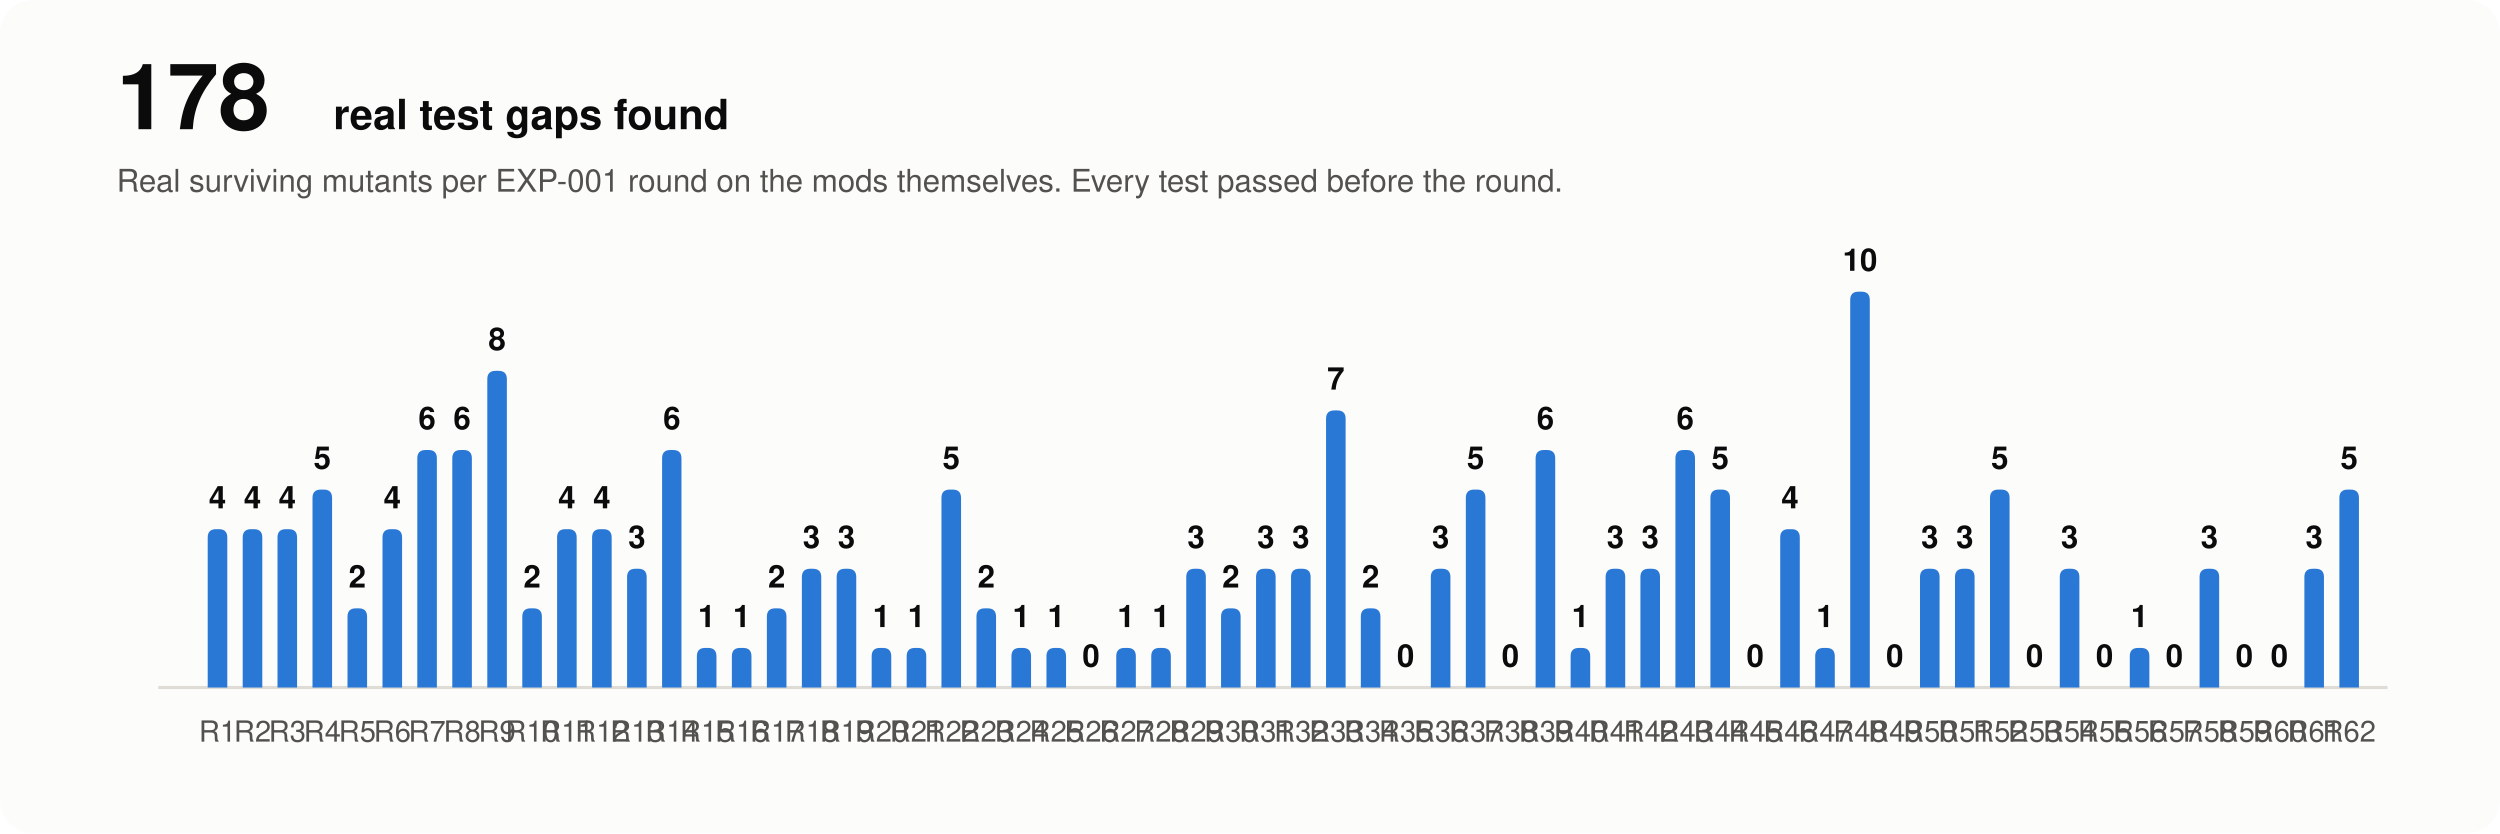
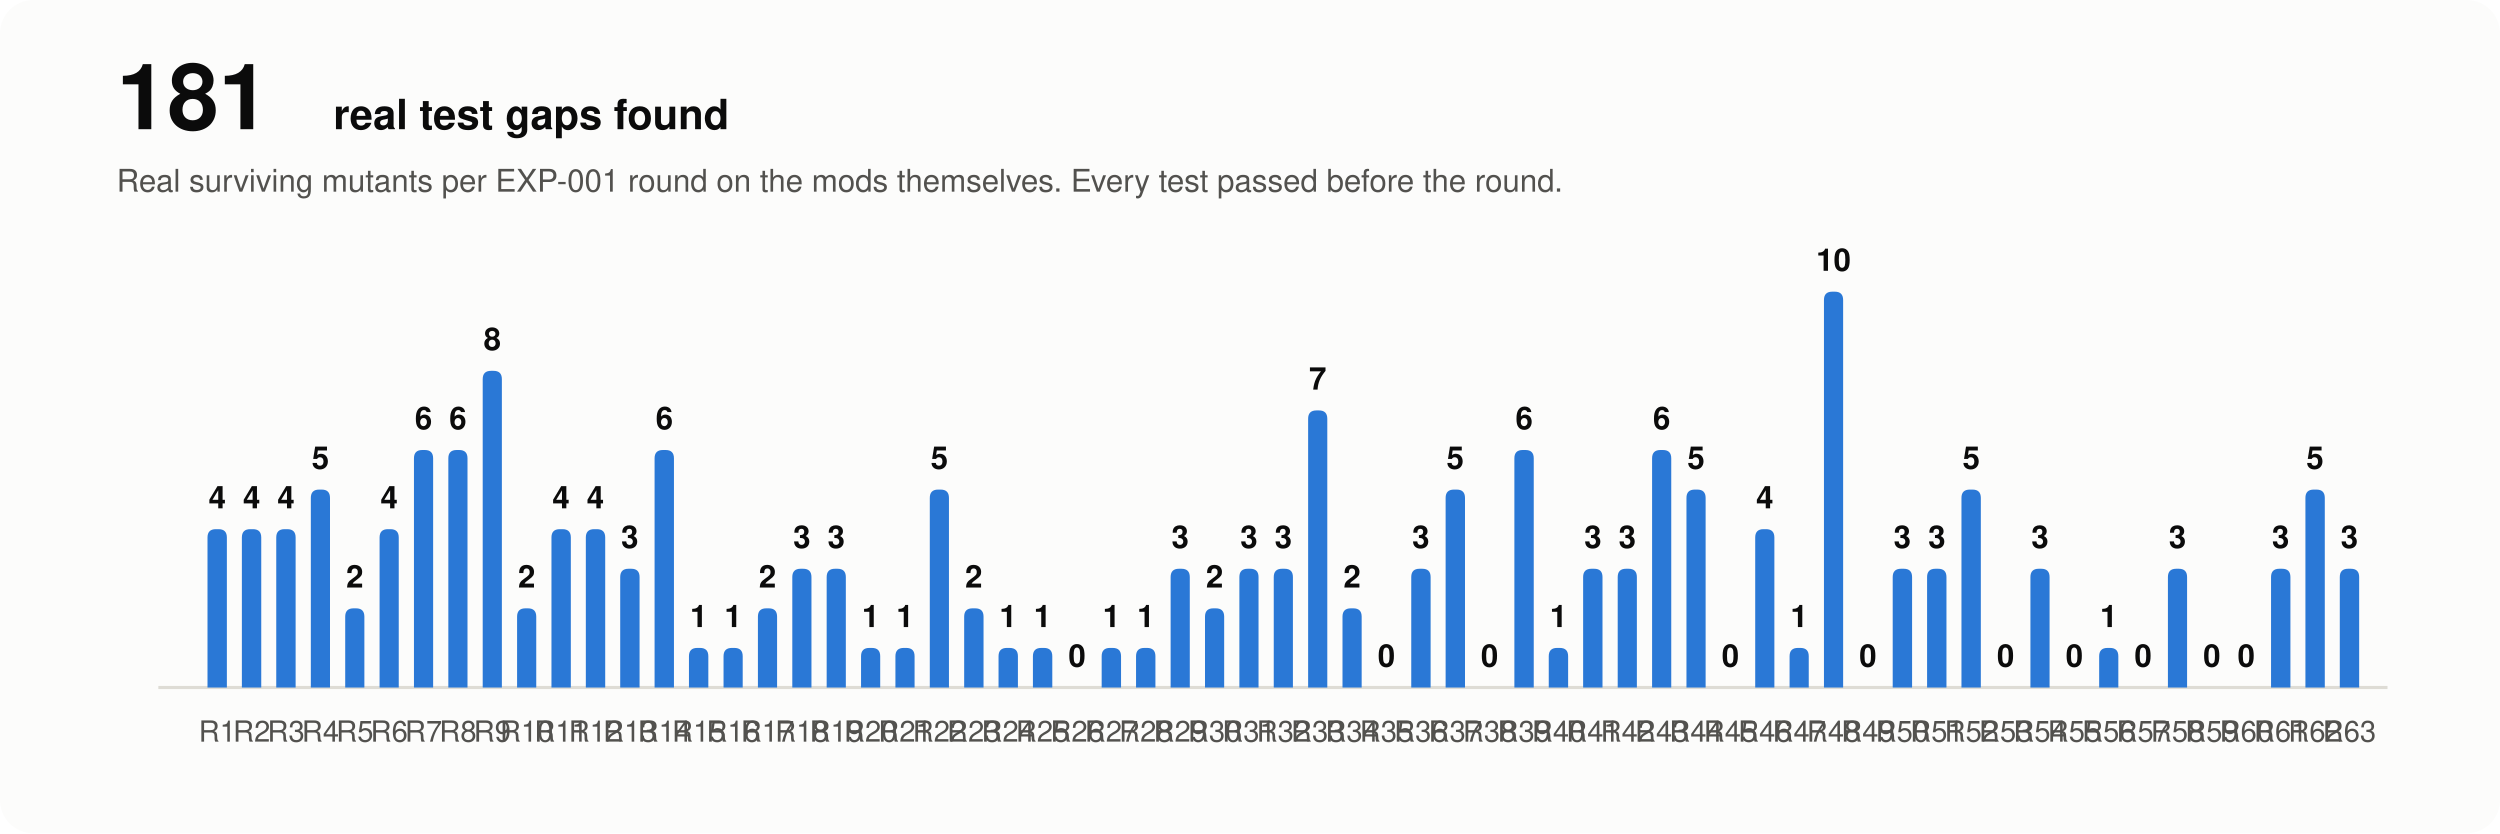
- <svg xmlns="http://www.w3.org/2000/svg" viewBox="0 0 1200 400" width="1200" height="400" role="img" aria-label="178 real test gaps found in 62 rounds" font-family="ui-sans-serif, -apple-system, 'Segoe UI', Helvetica, Arial, sans-serif">
+ <svg xmlns="http://www.w3.org/2000/svg" viewBox="0 0 1200 400" width="1200" height="400" role="img" aria-label="181 real test gaps found in 63 rounds" font-family="ui-sans-serif, -apple-system, 'Segoe UI', Helvetica, Arial, sans-serif">
  <style>
  .sup { fill: #fcfcfb; } .sup2 { fill: #f3f2ef; } .borda { stroke: #dedcd5; }
  .t1 { fill: #0b0b0b; } .t2 { fill: #52514e; } .t3 { fill: #8a887f; }
  .ac { fill: #2a78d6; } .acs { stroke: #2a78d6; } .acf { fill: #e8f1fb; }
  .ok { fill: #0f7a3d; } .okf { fill: #e3f3e8; }
  @media (prefers-color-scheme: dark) {
    .sup { fill: #1a1a19; } .sup2 { fill: #232322; } .borda { stroke: #3a3936; }
    .t1 { fill: #f0efec; } .t2 { fill: #c3c2b7; } .t3 { fill: #8f8d84; }
    .ac { fill: #3987e5; } .acs { stroke: #3987e5; } .acf { fill: #1d2c40; }
    .ok { fill: #4cc27a; } .okf { fill: #16301f; }
  }
  @media (prefers-reduced-motion: reduce) { * { animation: none !important; } }

  .barra { transform-box: fill-box; transform-origin: bottom; animation: cresce 1.1s cubic-bezier(.2,.8,.2,1); }
  @keyframes cresce { from { transform: scaleY(0); } to { transform: scaleY(1); } }
</style>
  <rect width="1200" height="400" rx="16" class="sup" />
-   <text x="56" y="62" font-size="44" font-weight="800" class="t1">178</text>
+   <text x="56" y="62" font-size="44" font-weight="800" class="t1">181</text>
  <text x="160" y="62" font-size="20" font-weight="700" class="t1">real test gaps found</text>
  <text x="56" y="92" font-size="15" class="t2">Real surviving mutants per EXP-001 round on the mods themselves. Every test passed before the round.</text>
  <line x1="76" y1="330" x2="1146" y2="330" class="borda" stroke-width="1.5" />
  <g class="barra">
-     <path d="M99.7,330 L99.7,258.0 Q99.7,254.0 103.7,254.0 L105.1,254.0 Q109.1,254.0 109.1,258.0 L109.1,330 Z" class="ac" />
-   </g>
-   <text x="104.4" y="244.0" font-size="15" font-weight="700" class="t1" text-anchor="middle">4</text>
-   <text x="104.4" y="356" font-size="14" class="t2" text-anchor="middle">R1</text>
-   <g class="barra">
-     <path d="M116.5,330 L116.5,258.0 Q116.5,254.0 120.5,254.0 L121.9,254.0 Q125.9,254.0 125.9,258.0 L125.9,330 Z" class="ac" />
-   </g>
-   <text x="121.2" y="244.0" font-size="15" font-weight="700" class="t1" text-anchor="middle">4</text>
-   <text x="121.2" y="356" font-size="14" class="t2" text-anchor="middle">R2</text>
-   <g class="barra">
-     <path d="M133.2,330 L133.2,258.0 Q133.2,254.0 137.2,254.0 L138.6,254.0 Q142.6,254.0 142.6,258.0 L142.6,330 Z" class="ac" />
-   </g>
-   <text x="137.9" y="244.0" font-size="15" font-weight="700" class="t1" text-anchor="middle">4</text>
-   <text x="137.9" y="356" font-size="14" class="t2" text-anchor="middle">R3</text>
-   <g class="barra">
-     <path d="M150.0,330 L150.0,239.0 Q150.0,235.0 154.0,235.0 L155.4,235.0 Q159.4,235.0 159.4,239.0 L159.4,330 Z" class="ac" />
-   </g>
-   <text x="154.7" y="225.0" font-size="15" font-weight="700" class="t1" text-anchor="middle">5</text>
-   <text x="154.7" y="356" font-size="14" class="t2" text-anchor="middle">R4</text>
-   <g class="barra">
-     <path d="M166.8,330 L166.8,296.0 Q166.8,292.0 170.8,292.0 L172.2,292.0 Q176.2,292.0 176.2,296.0 L176.2,330 Z" class="ac" />
-   </g>
-   <text x="171.5" y="282.0" font-size="15" font-weight="700" class="t1" text-anchor="middle">2</text>
-   <text x="171.5" y="356" font-size="14" class="t2" text-anchor="middle">R5</text>
-   <g class="barra">
-     <path d="M183.6,330 L183.6,258.0 Q183.6,254.0 187.6,254.0 L189.0,254.0 Q193.0,254.0 193.0,258.0 L193.0,330 Z" class="ac" />
-   </g>
-   <text x="188.3" y="244.0" font-size="15" font-weight="700" class="t1" text-anchor="middle">4</text>
-   <text x="188.3" y="356" font-size="14" class="t2" text-anchor="middle">R6</text>
-   <g class="barra">
-     <path d="M200.3,330 L200.3,220.0 Q200.3,216.0 204.3,216.0 L205.7,216.0 Q209.7,216.0 209.7,220.0 L209.7,330 Z" class="ac" />
-   </g>
-   <text x="205.0" y="206.0" font-size="15" font-weight="700" class="t1" text-anchor="middle">6</text>
-   <text x="205.0" y="356" font-size="14" class="t2" text-anchor="middle">R7</text>
-   <g class="barra">
-     <path d="M217.1,330 L217.1,220.0 Q217.1,216.0 221.1,216.0 L222.5,216.0 Q226.5,216.0 226.5,220.0 L226.5,330 Z" class="ac" />
-   </g>
-   <text x="221.8" y="206.0" font-size="15" font-weight="700" class="t1" text-anchor="middle">6</text>
-   <text x="221.8" y="356" font-size="14" class="t2" text-anchor="middle">R8</text>
-   <g class="barra">
-     <path d="M233.9,330 L233.9,182.0 Q233.9,178.0 237.9,178.0 L239.3,178.0 Q243.3,178.0 243.3,182.0 L243.3,330 Z" class="ac" />
-   </g>
-   <text x="238.6" y="168.0" font-size="15" font-weight="700" class="t1" text-anchor="middle">8</text>
-   <text x="238.6" y="356" font-size="14" class="t2" text-anchor="middle">R9</text>
-   <g class="barra">
-     <path d="M250.7,330 L250.7,296.0 Q250.7,292.0 254.7,292.0 L256.1,292.0 Q260.1,292.0 260.1,296.0 L260.1,330 Z" class="ac" />
-   </g>
-   <text x="255.4" y="282.0" font-size="15" font-weight="700" class="t1" text-anchor="middle">2</text>
-   <text x="255.4" y="356" font-size="14" class="t2" text-anchor="middle">R10</text>
-   <g class="barra">
-     <path d="M267.4,330 L267.4,258.0 Q267.4,254.0 271.4,254.0 L272.8,254.0 Q276.8,254.0 276.8,258.0 L276.8,330 Z" class="ac" />
-   </g>
-   <text x="272.1" y="244.0" font-size="15" font-weight="700" class="t1" text-anchor="middle">4</text>
-   <text x="272.1" y="356" font-size="14" class="t2" text-anchor="middle">R11</text>
-   <g class="barra">
-     <path d="M284.2,330 L284.2,258.0 Q284.2,254.0 288.2,254.0 L289.6,254.0 Q293.6,254.0 293.6,258.0 L293.6,330 Z" class="ac" />
-   </g>
-   <text x="288.9" y="244.0" font-size="15" font-weight="700" class="t1" text-anchor="middle">4</text>
-   <text x="288.9" y="356" font-size="14" class="t2" text-anchor="middle">R12</text>
-   <g class="barra">
-     <path d="M301.0,330 L301.0,277.0 Q301.0,273.0 305.0,273.0 L306.4,273.0 Q310.4,273.0 310.4,277.0 L310.4,330 Z" class="ac" />
-   </g>
-   <text x="305.7" y="263.0" font-size="15" font-weight="700" class="t1" text-anchor="middle">3</text>
-   <text x="305.7" y="356" font-size="14" class="t2" text-anchor="middle">R13</text>
-   <g class="barra">
-     <path d="M317.8,330 L317.8,220.0 Q317.8,216.0 321.8,216.0 L323.1,216.0 Q327.1,216.0 327.1,220.0 L327.1,330 Z" class="ac" />
-   </g>
-   <text x="322.5" y="206.0" font-size="15" font-weight="700" class="t1" text-anchor="middle">6</text>
-   <text x="322.5" y="356" font-size="14" class="t2" text-anchor="middle">R14</text>
-   <g class="barra">
-     <path d="M334.5,330 L334.5,315.0 Q334.5,311.0 338.5,311.0 L339.9,311.0 Q343.9,311.0 343.9,315.0 L343.9,330 Z" class="ac" />
-   </g>
-   <text x="339.2" y="301.0" font-size="15" font-weight="700" class="t1" text-anchor="middle">1</text>
-   <text x="339.2" y="356" font-size="14" class="t2" text-anchor="middle">R15</text>
-   <g class="barra">
-     <path d="M351.3,330 L351.3,315.0 Q351.3,311.0 355.3,311.0 L356.7,311.0 Q360.7,311.0 360.7,315.0 L360.7,330 Z" class="ac" />
-   </g>
-   <text x="356.0" y="301.0" font-size="15" font-weight="700" class="t1" text-anchor="middle">1</text>
-   <text x="356.0" y="356" font-size="14" class="t2" text-anchor="middle">R16</text>
-   <g class="barra">
-     <path d="M368.1,330 L368.1,296.0 Q368.1,292.0 372.1,292.0 L373.5,292.0 Q377.5,292.0 377.5,296.0 L377.5,330 Z" class="ac" />
-   </g>
-   <text x="372.8" y="282.0" font-size="15" font-weight="700" class="t1" text-anchor="middle">2</text>
-   <text x="372.8" y="356" font-size="14" class="t2" text-anchor="middle">R17</text>
-   <g class="barra">
-     <path d="M384.9,330 L384.9,277.0 Q384.9,273.0 388.9,273.0 L390.2,273.0 Q394.2,273.0 394.2,277.0 L394.2,330 Z" class="ac" />
-   </g>
-   <text x="389.5" y="263.0" font-size="15" font-weight="700" class="t1" text-anchor="middle">3</text>
-   <text x="389.5" y="356" font-size="14" class="t2" text-anchor="middle">R18</text>
-   <g class="barra">
-     <path d="M401.6,330 L401.6,277.0 Q401.6,273.0 405.6,273.0 L407.0,273.0 Q411.0,273.0 411.0,277.0 L411.0,330 Z" class="ac" />
-   </g>
-   <text x="406.3" y="263.0" font-size="15" font-weight="700" class="t1" text-anchor="middle">3</text>
-   <text x="406.3" y="356" font-size="14" class="t2" text-anchor="middle">R19</text>
-   <g class="barra">
-     <path d="M418.4,330 L418.4,315.0 Q418.4,311.0 422.4,311.0 L423.8,311.0 Q427.8,311.0 427.8,315.0 L427.8,330 Z" class="ac" />
-   </g>
-   <text x="423.1" y="301.0" font-size="15" font-weight="700" class="t1" text-anchor="middle">1</text>
-   <text x="423.1" y="356" font-size="14" class="t2" text-anchor="middle">R20</text>
-   <g class="barra">
-     <path d="M435.2,330 L435.2,315.0 Q435.2,311.0 439.2,311.0 L440.6,311.0 Q444.6,311.0 444.6,315.0 L444.6,330 Z" class="ac" />
-   </g>
-   <text x="439.9" y="301.0" font-size="15" font-weight="700" class="t1" text-anchor="middle">1</text>
-   <text x="439.9" y="356" font-size="14" class="t2" text-anchor="middle">R21</text>
-   <g class="barra">
-     <path d="M451.9,330 L451.9,239.0 Q451.9,235.0 455.9,235.0 L457.3,235.0 Q461.3,235.0 461.3,239.0 L461.3,330 Z" class="ac" />
-   </g>
-   <text x="456.6" y="225.0" font-size="15" font-weight="700" class="t1" text-anchor="middle">5</text>
-   <text x="456.6" y="356" font-size="14" class="t2" text-anchor="middle">R22</text>
-   <g class="barra">
-     <path d="M468.7,330 L468.7,296.0 Q468.7,292.0 472.7,292.0 L474.1,292.0 Q478.1,292.0 478.1,296.0 L478.1,330 Z" class="ac" />
-   </g>
-   <text x="473.4" y="282.0" font-size="15" font-weight="700" class="t1" text-anchor="middle">2</text>
-   <text x="473.4" y="356" font-size="14" class="t2" text-anchor="middle">R23</text>
-   <g class="barra">
-     <path d="M485.5,330 L485.5,315.0 Q485.5,311.0 489.5,311.0 L490.9,311.0 Q494.9,311.0 494.9,315.0 L494.9,330 Z" class="ac" />
-   </g>
-   <text x="490.2" y="301.0" font-size="15" font-weight="700" class="t1" text-anchor="middle">1</text>
-   <text x="490.2" y="356" font-size="14" class="t2" text-anchor="middle">R24</text>
-   <g class="barra">
-     <path d="M502.3,330 L502.3,315.0 Q502.3,311.0 506.3,311.0 L507.7,311.0 Q511.7,311.0 511.7,315.0 L511.7,330 Z" class="ac" />
-   </g>
-   <text x="507.0" y="301.0" font-size="15" font-weight="700" class="t1" text-anchor="middle">1</text>
-   <text x="507.0" y="356" font-size="14" class="t2" text-anchor="middle">R25</text>
-   <g class="barra">
-     <path d="M519.0,330 L519.0,330.0 Q519.0,330.0 519.0,330.0 L528.4,330.0 Q528.4,330.0 528.4,330.0 L528.4,330 Z" class="ac" />
-   </g>
-   <text x="523.7" y="320.0" font-size="15" font-weight="700" class="t1" text-anchor="middle">0</text>
-   <text x="523.7" y="356" font-size="14" class="t2" text-anchor="middle">R26</text>
-   <g class="barra">
-     <path d="M535.8,330 L535.8,315.0 Q535.8,311.0 539.8,311.0 L541.2,311.0 Q545.2,311.0 545.2,315.0 L545.2,330 Z" class="ac" />
-   </g>
-   <text x="540.5" y="301.0" font-size="15" font-weight="700" class="t1" text-anchor="middle">1</text>
-   <text x="540.5" y="356" font-size="14" class="t2" text-anchor="middle">R27</text>
-   <g class="barra">
-     <path d="M552.6,330 L552.6,315.0 Q552.6,311.0 556.6,311.0 L558.0,311.0 Q562.0,311.0 562.0,315.0 L562.0,330 Z" class="ac" />
-   </g>
-   <text x="557.3" y="301.0" font-size="15" font-weight="700" class="t1" text-anchor="middle">1</text>
-   <text x="557.3" y="356" font-size="14" class="t2" text-anchor="middle">R28</text>
-   <g class="barra">
-     <path d="M569.4,330 L569.4,277.0 Q569.4,273.0 573.4,273.0 L574.8,273.0 Q578.8,273.0 578.8,277.0 L578.8,330 Z" class="ac" />
-   </g>
-   <text x="574.1" y="263.0" font-size="15" font-weight="700" class="t1" text-anchor="middle">3</text>
-   <text x="574.1" y="356" font-size="14" class="t2" text-anchor="middle">R29</text>
-   <g class="barra">
-     <path d="M586.1,330 L586.1,296.0 Q586.1,292.0 590.1,292.0 L591.5,292.0 Q595.5,292.0 595.5,296.0 L595.5,330 Z" class="ac" />
-   </g>
-   <text x="590.8" y="282.0" font-size="15" font-weight="700" class="t1" text-anchor="middle">2</text>
-   <text x="590.8" y="356" font-size="14" class="t2" text-anchor="middle">R30</text>
-   <g class="barra">
-     <path d="M602.9,330 L602.9,277.0 Q602.9,273.0 606.9,273.0 L608.3,273.0 Q612.3,273.0 612.3,277.0 L612.3,330 Z" class="ac" />
-   </g>
-   <text x="607.6" y="263.0" font-size="15" font-weight="700" class="t1" text-anchor="middle">3</text>
-   <text x="607.6" y="356" font-size="14" class="t2" text-anchor="middle">R31</text>
-   <g class="barra">
-     <path d="M619.7,330 L619.7,277.0 Q619.7,273.0 623.7,273.0 L625.1,273.0 Q629.1,273.0 629.1,277.0 L629.1,330 Z" class="ac" />
-   </g>
-   <text x="624.4" y="263.0" font-size="15" font-weight="700" class="t1" text-anchor="middle">3</text>
-   <text x="624.4" y="356" font-size="14" class="t2" text-anchor="middle">R32</text>
-   <g class="barra">
-     <path d="M636.5,330 L636.5,201.0 Q636.5,197.0 640.5,197.0 L641.9,197.0 Q645.9,197.0 645.9,201.0 L645.9,330 Z" class="ac" />
-   </g>
-   <text x="641.2" y="187.0" font-size="15" font-weight="700" class="t1" text-anchor="middle">7</text>
-   <text x="641.2" y="356" font-size="14" class="t2" text-anchor="middle">R33</text>
-   <g class="barra">
-     <path d="M653.2,330 L653.2,296.0 Q653.2,292.0 657.2,292.0 L658.6,292.0 Q662.6,292.0 662.6,296.0 L662.6,330 Z" class="ac" />
-   </g>
-   <text x="657.9" y="282.0" font-size="15" font-weight="700" class="t1" text-anchor="middle">2</text>
-   <text x="657.9" y="356" font-size="14" class="t2" text-anchor="middle">R34</text>
-   <g class="barra">
-     <path d="M670.0,330 L670.0,330.0 Q670.0,330.0 670.0,330.0 L679.4,330.0 Q679.4,330.0 679.4,330.0 L679.4,330 Z" class="ac" />
-   </g>
-   <text x="674.7" y="320.0" font-size="15" font-weight="700" class="t1" text-anchor="middle">0</text>
-   <text x="674.7" y="356" font-size="14" class="t2" text-anchor="middle">R35</text>
-   <g class="barra">
-     <path d="M686.8,330 L686.8,277.0 Q686.8,273.0 690.8,273.0 L692.2,273.0 Q696.2,273.0 696.2,277.0 L696.2,330 Z" class="ac" />
-   </g>
-   <text x="691.5" y="263.0" font-size="15" font-weight="700" class="t1" text-anchor="middle">3</text>
-   <text x="691.5" y="356" font-size="14" class="t2" text-anchor="middle">R36</text>
-   <g class="barra">
-     <path d="M703.6,330 L703.6,239.0 Q703.6,235.0 707.6,235.0 L709.0,235.0 Q713.0,235.0 713.0,239.0 L713.0,330 Z" class="ac" />
-   </g>
-   <text x="708.3" y="225.0" font-size="15" font-weight="700" class="t1" text-anchor="middle">5</text>
-   <text x="708.3" y="356" font-size="14" class="t2" text-anchor="middle">R37</text>
-   <g class="barra">
-     <path d="M720.3,330 L720.3,330.0 Q720.3,330.0 720.3,330.0 L729.7,330.0 Q729.7,330.0 729.7,330.0 L729.7,330 Z" class="ac" />
-   </g>
-   <text x="725.0" y="320.0" font-size="15" font-weight="700" class="t1" text-anchor="middle">0</text>
-   <text x="725.0" y="356" font-size="14" class="t2" text-anchor="middle">R38</text>
-   <g class="barra">
-     <path d="M737.1,330 L737.1,220.0 Q737.1,216.0 741.1,216.0 L742.5,216.0 Q746.5,216.0 746.5,220.0 L746.5,330 Z" class="ac" />
-   </g>
-   <text x="741.8" y="206.0" font-size="15" font-weight="700" class="t1" text-anchor="middle">6</text>
-   <text x="741.8" y="356" font-size="14" class="t2" text-anchor="middle">R39</text>
-   <g class="barra">
-     <path d="M753.9,330 L753.9,315.0 Q753.9,311.0 757.9,311.0 L759.3,311.0 Q763.3,311.0 763.3,315.0 L763.3,330 Z" class="ac" />
-   </g>
-   <text x="758.6" y="301.0" font-size="15" font-weight="700" class="t1" text-anchor="middle">1</text>
-   <text x="758.6" y="356" font-size="14" class="t2" text-anchor="middle">R40</text>
-   <g class="barra">
-     <path d="M770.7,330 L770.7,277.0 Q770.7,273.0 774.7,273.0 L776.1,273.0 Q780.1,273.0 780.1,277.0 L780.1,330 Z" class="ac" />
-   </g>
-   <text x="775.4" y="263.0" font-size="15" font-weight="700" class="t1" text-anchor="middle">3</text>
-   <text x="775.4" y="356" font-size="14" class="t2" text-anchor="middle">R41</text>
-   <g class="barra">
-     <path d="M787.4,330 L787.4,277.0 Q787.4,273.0 791.4,273.0 L792.8,273.0 Q796.8,273.0 796.8,277.0 L796.8,330 Z" class="ac" />
-   </g>
-   <text x="792.1" y="263.0" font-size="15" font-weight="700" class="t1" text-anchor="middle">3</text>
-   <text x="792.1" y="356" font-size="14" class="t2" text-anchor="middle">R42</text>
-   <g class="barra">
-     <path d="M804.2,330 L804.2,220.0 Q804.2,216.0 808.2,216.0 L809.6,216.0 Q813.6,216.0 813.6,220.0 L813.6,330 Z" class="ac" />
-   </g>
-   <text x="808.9" y="206.0" font-size="15" font-weight="700" class="t1" text-anchor="middle">6</text>
-   <text x="808.9" y="356" font-size="14" class="t2" text-anchor="middle">R43</text>
-   <g class="barra">
-     <path d="M821.0,330 L821.0,239.0 Q821.0,235.0 825.0,235.0 L826.4,235.0 Q830.4,235.0 830.4,239.0 L830.4,330 Z" class="ac" />
-   </g>
-   <text x="825.7" y="225.0" font-size="15" font-weight="700" class="t1" text-anchor="middle">5</text>
-   <text x="825.7" y="356" font-size="14" class="t2" text-anchor="middle">R44</text>
-   <g class="barra">
-     <path d="M837.8,330 L837.8,330.0 Q837.8,330.0 837.8,330.0 L847.1,330.0 Q847.1,330.0 847.1,330.0 L847.1,330 Z" class="ac" />
-   </g>
-   <text x="842.5" y="320.0" font-size="15" font-weight="700" class="t1" text-anchor="middle">0</text>
-   <text x="842.5" y="356" font-size="14" class="t2" text-anchor="middle">R45</text>
-   <g class="barra">
-     <path d="M854.5,330 L854.5,258.0 Q854.5,254.0 858.5,254.0 L859.9,254.0 Q863.9,254.0 863.9,258.0 L863.9,330 Z" class="ac" />
-   </g>
-   <text x="859.2" y="244.0" font-size="15" font-weight="700" class="t1" text-anchor="middle">4</text>
-   <text x="859.2" y="356" font-size="14" class="t2" text-anchor="middle">R46</text>
-   <g class="barra">
-     <path d="M871.3,330 L871.3,315.0 Q871.3,311.0 875.3,311.0 L876.7,311.0 Q880.7,311.0 880.7,315.0 L880.7,330 Z" class="ac" />
-   </g>
-   <text x="876.0" y="301.0" font-size="15" font-weight="700" class="t1" text-anchor="middle">1</text>
-   <text x="876.0" y="356" font-size="14" class="t2" text-anchor="middle">R47</text>
-   <g class="barra">
-     <path d="M888.1,330 L888.1,144.0 Q888.1,140.0 892.1,140.0 L893.5,140.0 Q897.5,140.0 897.5,144.0 L897.5,330 Z" class="ac" />
-   </g>
-   <text x="892.8" y="130.0" font-size="15" font-weight="700" class="t1" text-anchor="middle">10</text>
-   <text x="892.8" y="356" font-size="14" class="t2" text-anchor="middle">R48</text>
-   <g class="barra">
-     <path d="M904.9,330 L904.9,330.0 Q904.9,330.0 904.9,330.0 L914.2,330.0 Q914.2,330.0 914.2,330.0 L914.2,330 Z" class="ac" />
-   </g>
-   <text x="909.5" y="320.0" font-size="15" font-weight="700" class="t1" text-anchor="middle">0</text>
-   <text x="909.5" y="356" font-size="14" class="t2" text-anchor="middle">R49</text>
-   <g class="barra">
-     <path d="M921.6,330 L921.6,277.0 Q921.6,273.0 925.6,273.0 L927.0,273.0 Q931.0,273.0 931.0,277.0 L931.0,330 Z" class="ac" />
-   </g>
-   <text x="926.3" y="263.0" font-size="15" font-weight="700" class="t1" text-anchor="middle">3</text>
-   <text x="926.3" y="356" font-size="14" class="t2" text-anchor="middle">R50</text>
-   <g class="barra">
-     <path d="M938.4,330 L938.4,277.0 Q938.4,273.0 942.4,273.0 L943.8,273.0 Q947.8,273.0 947.8,277.0 L947.8,330 Z" class="ac" />
-   </g>
-   <text x="943.1" y="263.0" font-size="15" font-weight="700" class="t1" text-anchor="middle">3</text>
-   <text x="943.1" y="356" font-size="14" class="t2" text-anchor="middle">R51</text>
-   <g class="barra">
-     <path d="M955.2,330 L955.2,239.0 Q955.2,235.0 959.2,235.0 L960.6,235.0 Q964.6,235.0 964.6,239.0 L964.6,330 Z" class="ac" />
-   </g>
-   <text x="959.9" y="225.0" font-size="15" font-weight="700" class="t1" text-anchor="middle">5</text>
-   <text x="959.9" y="356" font-size="14" class="t2" text-anchor="middle">R52</text>
-   <g class="barra">
-     <path d="M971.9,330 L971.9,330.0 Q971.9,330.0 971.9,330.0 L981.3,330.0 Q981.3,330.0 981.3,330.0 L981.3,330 Z" class="ac" />
-   </g>
-   <text x="976.6" y="320.0" font-size="15" font-weight="700" class="t1" text-anchor="middle">0</text>
-   <text x="976.6" y="356" font-size="14" class="t2" text-anchor="middle">R53</text>
-   <g class="barra">
-     <path d="M988.7,330 L988.7,277.0 Q988.7,273.0 992.7,273.0 L994.1,273.0 Q998.1,273.0 998.1,277.0 L998.1,330 Z" class="ac" />
-   </g>
-   <text x="993.4" y="263.0" font-size="15" font-weight="700" class="t1" text-anchor="middle">3</text>
-   <text x="993.4" y="356" font-size="14" class="t2" text-anchor="middle">R54</text>
-   <g class="barra">
-     <path d="M1005.5,330 L1005.5,330.0 Q1005.5,330.0 1005.5,330.0 L1014.9,330.0 Q1014.9,330.0 1014.9,330.0 L1014.9,330 Z" class="ac" />
-   </g>
-   <text x="1010.2" y="320.0" font-size="15" font-weight="700" class="t1" text-anchor="middle">0</text>
-   <text x="1010.2" y="356" font-size="14" class="t2" text-anchor="middle">R55</text>
-   <g class="barra">
-     <path d="M1022.3,330 L1022.3,315.0 Q1022.3,311.0 1026.3,311.0 L1027.7,311.0 Q1031.7,311.0 1031.7,315.0 L1031.7,330 Z" class="ac" />
-   </g>
-   <text x="1027.0" y="301.0" font-size="15" font-weight="700" class="t1" text-anchor="middle">1</text>
-   <text x="1027.0" y="356" font-size="14" class="t2" text-anchor="middle">R56</text>
-   <g class="barra">
-     <path d="M1039.0,330 L1039.0,330.0 Q1039.0,330.0 1039.0,330.0 L1048.4,330.0 Q1048.4,330.0 1048.4,330.0 L1048.4,330 Z" class="ac" />
-   </g>
-   <text x="1043.7" y="320.0" font-size="15" font-weight="700" class="t1" text-anchor="middle">0</text>
-   <text x="1043.7" y="356" font-size="14" class="t2" text-anchor="middle">R57</text>
-   <g class="barra">
-     <path d="M1055.8,330 L1055.8,277.0 Q1055.8,273.0 1059.8,273.0 L1061.2,273.0 Q1065.2,273.0 1065.2,277.0 L1065.2,330 Z" class="ac" />
-   </g>
-   <text x="1060.5" y="263.0" font-size="15" font-weight="700" class="t1" text-anchor="middle">3</text>
-   <text x="1060.5" y="356" font-size="14" class="t2" text-anchor="middle">R58</text>
-   <g class="barra">
-     <path d="M1072.6,330 L1072.6,330.0 Q1072.6,330.0 1072.6,330.0 L1082.0,330.0 Q1082.0,330.0 1082.0,330.0 L1082.0,330 Z" class="ac" />
-   </g>
-   <text x="1077.3" y="320.0" font-size="15" font-weight="700" class="t1" text-anchor="middle">0</text>
-   <text x="1077.3" y="356" font-size="14" class="t2" text-anchor="middle">R59</text>
-   <g class="barra">
-     <path d="M1089.4,330 L1089.4,330.0 Q1089.4,330.0 1089.4,330.0 L1098.8,330.0 Q1098.8,330.0 1098.8,330.0 L1098.8,330 Z" class="ac" />
-   </g>
-   <text x="1094.1" y="320.0" font-size="15" font-weight="700" class="t1" text-anchor="middle">0</text>
-   <text x="1094.1" y="356" font-size="14" class="t2" text-anchor="middle">R60</text>
-   <g class="barra">
-     <path d="M1106.1,330 L1106.1,277.0 Q1106.1,273.0 1110.1,273.0 L1111.5,273.0 Q1115.5,273.0 1115.5,277.0 L1115.5,330 Z" class="ac" />
-   </g>
-   <text x="1110.8" y="263.0" font-size="15" font-weight="700" class="t1" text-anchor="middle">3</text>
-   <text x="1110.8" y="356" font-size="14" class="t2" text-anchor="middle">R61</text>
-   <g class="barra">
-     <path d="M1122.9,330 L1122.9,239.0 Q1122.9,235.0 1126.9,235.0 L1128.3,235.0 Q1132.3,235.0 1132.3,239.0 L1132.3,330 Z" class="ac" />
-   </g>
-   <text x="1127.6" y="225.0" font-size="15" font-weight="700" class="t1" text-anchor="middle">5</text>
-   <text x="1127.6" y="356" font-size="14" class="t2" text-anchor="middle">R62</text>
+     <path d="M99.6,330 L99.6,258.0 Q99.6,254.0 103.6,254.0 L104.9,254.0 Q108.9,254.0 108.9,258.0 L108.9,330 Z" class="ac" />
+   </g>
+   <text x="104.3" y="244.0" font-size="15" font-weight="700" class="t1" text-anchor="middle">4</text>
+   <text x="104.3" y="356" font-size="14" class="t2" text-anchor="middle">R1</text>
+   <g class="barra">
+     <path d="M116.1,330 L116.1,258.0 Q116.1,254.0 120.1,254.0 L121.4,254.0 Q125.4,254.0 125.4,258.0 L125.4,330 Z" class="ac" />
+   </g>
+   <text x="120.8" y="244.0" font-size="15" font-weight="700" class="t1" text-anchor="middle">4</text>
+   <text x="120.8" y="356" font-size="14" class="t2" text-anchor="middle">R2</text>
+   <g class="barra">
+     <path d="M132.6,330 L132.6,258.0 Q132.6,254.0 136.6,254.0 L137.9,254.0 Q141.9,254.0 141.9,258.0 L141.9,330 Z" class="ac" />
+   </g>
+   <text x="137.3" y="244.0" font-size="15" font-weight="700" class="t1" text-anchor="middle">4</text>
+   <text x="137.3" y="356" font-size="14" class="t2" text-anchor="middle">R3</text>
+   <g class="barra">
+     <path d="M149.2,330 L149.2,239.0 Q149.2,235.0 153.2,235.0 L154.4,235.0 Q158.4,235.0 158.4,239.0 L158.4,330 Z" class="ac" />
+   </g>
+   <text x="153.8" y="225.0" font-size="15" font-weight="700" class="t1" text-anchor="middle">5</text>
+   <text x="153.8" y="356" font-size="14" class="t2" text-anchor="middle">R4</text>
+   <g class="barra">
+     <path d="M165.7,330 L165.7,296.0 Q165.7,292.0 169.7,292.0 L170.9,292.0 Q174.9,292.0 174.9,296.0 L174.9,330 Z" class="ac" />
+   </g>
+   <text x="170.3" y="282.0" font-size="15" font-weight="700" class="t1" text-anchor="middle">2</text>
+   <text x="170.3" y="356" font-size="14" class="t2" text-anchor="middle">R5</text>
+   <g class="barra">
+     <path d="M182.2,330 L182.2,258.0 Q182.2,254.0 186.2,254.0 L187.4,254.0 Q191.4,254.0 191.4,258.0 L191.4,330 Z" class="ac" />
+   </g>
+   <text x="186.8" y="244.0" font-size="15" font-weight="700" class="t1" text-anchor="middle">4</text>
+   <text x="186.8" y="356" font-size="14" class="t2" text-anchor="middle">R6</text>
+   <g class="barra">
+     <path d="M198.7,330 L198.7,220.0 Q198.7,216.0 202.7,216.0 L203.9,216.0 Q207.9,216.0 207.9,220.0 L207.9,330 Z" class="ac" />
+   </g>
+   <text x="203.3" y="206.0" font-size="15" font-weight="700" class="t1" text-anchor="middle">6</text>
+   <text x="203.3" y="356" font-size="14" class="t2" text-anchor="middle">R7</text>
+   <g class="barra">
+     <path d="M215.2,330 L215.2,220.0 Q215.2,216.0 219.2,216.0 L220.4,216.0 Q224.4,216.0 224.4,220.0 L224.4,330 Z" class="ac" />
+   </g>
+   <text x="219.8" y="206.0" font-size="15" font-weight="700" class="t1" text-anchor="middle">6</text>
+   <text x="219.8" y="356" font-size="14" class="t2" text-anchor="middle">R8</text>
+   <g class="barra">
+     <path d="M231.7,330 L231.7,182.0 Q231.7,178.0 235.7,178.0 L236.9,178.0 Q240.9,178.0 240.9,182.0 L240.9,330 Z" class="ac" />
+   </g>
+   <text x="236.3" y="168.0" font-size="15" font-weight="700" class="t1" text-anchor="middle">8</text>
+   <text x="236.3" y="356" font-size="14" class="t2" text-anchor="middle">R9</text>
+   <g class="barra">
+     <path d="M248.2,330 L248.2,296.0 Q248.2,292.0 252.2,292.0 L253.4,292.0 Q257.4,292.0 257.4,296.0 L257.4,330 Z" class="ac" />
+   </g>
+   <text x="252.8" y="282.0" font-size="15" font-weight="700" class="t1" text-anchor="middle">2</text>
+   <text x="252.8" y="356" font-size="14" class="t2" text-anchor="middle">R10</text>
+   <g class="barra">
+     <path d="M264.7,330 L264.7,258.0 Q264.7,254.0 268.7,254.0 L270.0,254.0 Q274.0,254.0 274.0,258.0 L274.0,330 Z" class="ac" />
+   </g>
+   <text x="269.3" y="244.0" font-size="15" font-weight="700" class="t1" text-anchor="middle">4</text>
+   <text x="269.3" y="356" font-size="14" class="t2" text-anchor="middle">R11</text>
+   <g class="barra">
+     <path d="M281.2,330 L281.2,258.0 Q281.2,254.0 285.2,254.0 L286.5,254.0 Q290.5,254.0 290.5,258.0 L290.5,330 Z" class="ac" />
+   </g>
+   <text x="285.8" y="244.0" font-size="15" font-weight="700" class="t1" text-anchor="middle">4</text>
+   <text x="285.8" y="356" font-size="14" class="t2" text-anchor="middle">R12</text>
+   <g class="barra">
+     <path d="M297.7,330 L297.7,277.0 Q297.7,273.0 301.7,273.0 L303.0,273.0 Q307.0,273.0 307.0,277.0 L307.0,330 Z" class="ac" />
+   </g>
+   <text x="302.3" y="263.0" font-size="15" font-weight="700" class="t1" text-anchor="middle">3</text>
+   <text x="302.3" y="356" font-size="14" class="t2" text-anchor="middle">R13</text>
+   <g class="barra">
+     <path d="M314.2,330 L314.2,220.0 Q314.2,216.0 318.2,216.0 L319.5,216.0 Q323.5,216.0 323.5,220.0 L323.5,330 Z" class="ac" />
+   </g>
+   <text x="318.9" y="206.0" font-size="15" font-weight="700" class="t1" text-anchor="middle">6</text>
+   <text x="318.9" y="356" font-size="14" class="t2" text-anchor="middle">R14</text>
+   <g class="barra">
+     <path d="M330.7,330 L330.7,315.0 Q330.7,311.0 334.7,311.0 L336.0,311.0 Q340.0,311.0 340.0,315.0 L340.0,330 Z" class="ac" />
+   </g>
+   <text x="335.4" y="301.0" font-size="15" font-weight="700" class="t1" text-anchor="middle">1</text>
+   <text x="335.4" y="356" font-size="14" class="t2" text-anchor="middle">R15</text>
+   <g class="barra">
+     <path d="M347.3,330 L347.3,315.0 Q347.3,311.0 351.3,311.0 L352.5,311.0 Q356.5,311.0 356.5,315.0 L356.5,330 Z" class="ac" />
+   </g>
+   <text x="351.9" y="301.0" font-size="15" font-weight="700" class="t1" text-anchor="middle">1</text>
+   <text x="351.9" y="356" font-size="14" class="t2" text-anchor="middle">R16</text>
+   <g class="barra">
+     <path d="M363.8,330 L363.8,296.0 Q363.8,292.0 367.8,292.0 L369.0,292.0 Q373.0,292.0 373.0,296.0 L373.0,330 Z" class="ac" />
+   </g>
+   <text x="368.4" y="282.0" font-size="15" font-weight="700" class="t1" text-anchor="middle">2</text>
+   <text x="368.4" y="356" font-size="14" class="t2" text-anchor="middle">R17</text>
+   <g class="barra">
+     <path d="M380.3,330 L380.3,277.0 Q380.3,273.0 384.3,273.0 L385.5,273.0 Q389.5,273.0 389.5,277.0 L389.5,330 Z" class="ac" />
+   </g>
+   <text x="384.9" y="263.0" font-size="15" font-weight="700" class="t1" text-anchor="middle">3</text>
+   <text x="384.9" y="356" font-size="14" class="t2" text-anchor="middle">R18</text>
+   <g class="barra">
+     <path d="M396.8,330 L396.8,277.0 Q396.8,273.0 400.8,273.0 L402.0,273.0 Q406.0,273.0 406.0,277.0 L406.0,330 Z" class="ac" />
+   </g>
+   <text x="401.4" y="263.0" font-size="15" font-weight="700" class="t1" text-anchor="middle">3</text>
+   <text x="401.4" y="356" font-size="14" class="t2" text-anchor="middle">R19</text>
+   <g class="barra">
+     <path d="M413.3,330 L413.3,315.0 Q413.3,311.0 417.3,311.0 L418.5,311.0 Q422.5,311.0 422.5,315.0 L422.5,330 Z" class="ac" />
+   </g>
+   <text x="417.9" y="301.0" font-size="15" font-weight="700" class="t1" text-anchor="middle">1</text>
+   <text x="417.9" y="356" font-size="14" class="t2" text-anchor="middle">R20</text>
+   <g class="barra">
+     <path d="M429.8,330 L429.8,315.0 Q429.8,311.0 433.8,311.0 L435.0,311.0 Q439.0,311.0 439.0,315.0 L439.0,330 Z" class="ac" />
+   </g>
+   <text x="434.4" y="301.0" font-size="15" font-weight="700" class="t1" text-anchor="middle">1</text>
+   <text x="434.4" y="356" font-size="14" class="t2" text-anchor="middle">R21</text>
+   <g class="barra">
+     <path d="M446.3,330 L446.3,239.0 Q446.3,235.0 450.3,235.0 L451.5,235.0 Q455.5,235.0 455.5,239.0 L455.5,330 Z" class="ac" />
+   </g>
+   <text x="450.9" y="225.0" font-size="15" font-weight="700" class="t1" text-anchor="middle">5</text>
+   <text x="450.9" y="356" font-size="14" class="t2" text-anchor="middle">R22</text>
+   <g class="barra">
+     <path d="M462.8,330 L462.8,296.0 Q462.8,292.0 466.8,292.0 L468.1,292.0 Q472.1,292.0 472.1,296.0 L472.1,330 Z" class="ac" />
+   </g>
+   <text x="467.4" y="282.0" font-size="15" font-weight="700" class="t1" text-anchor="middle">2</text>
+   <text x="467.4" y="356" font-size="14" class="t2" text-anchor="middle">R23</text>
+   <g class="barra">
+     <path d="M479.3,330 L479.3,315.0 Q479.3,311.0 483.3,311.0 L484.6,311.0 Q488.6,311.0 488.6,315.0 L488.6,330 Z" class="ac" />
+   </g>
+   <text x="483.9" y="301.0" font-size="15" font-weight="700" class="t1" text-anchor="middle">1</text>
+   <text x="483.9" y="356" font-size="14" class="t2" text-anchor="middle">R24</text>
+   <g class="barra">
+     <path d="M495.8,330 L495.8,315.0 Q495.8,311.0 499.8,311.0 L501.1,311.0 Q505.1,311.0 505.1,315.0 L505.1,330 Z" class="ac" />
+   </g>
+   <text x="500.4" y="301.0" font-size="15" font-weight="700" class="t1" text-anchor="middle">1</text>
+   <text x="500.4" y="356" font-size="14" class="t2" text-anchor="middle">R25</text>
+   <g class="barra">
+     <path d="M512.3,330 L512.3,330.0 Q512.3,330.0 512.3,330.0 L521.6,330.0 Q521.6,330.0 521.6,330.0 L521.6,330 Z" class="ac" />
+   </g>
+   <text x="517.0" y="320.0" font-size="15" font-weight="700" class="t1" text-anchor="middle">0</text>
+   <text x="517.0" y="356" font-size="14" class="t2" text-anchor="middle">R26</text>
+   <g class="barra">
+     <path d="M528.8,330 L528.8,315.0 Q528.8,311.0 532.8,311.0 L534.1,311.0 Q538.1,311.0 538.1,315.0 L538.1,330 Z" class="ac" />
+   </g>
+   <text x="533.5" y="301.0" font-size="15" font-weight="700" class="t1" text-anchor="middle">1</text>
+   <text x="533.5" y="356" font-size="14" class="t2" text-anchor="middle">R27</text>
+   <g class="barra">
+     <path d="M545.3,330 L545.3,315.0 Q545.3,311.0 549.3,311.0 L550.6,311.0 Q554.6,311.0 554.6,315.0 L554.6,330 Z" class="ac" />
+   </g>
+   <text x="550.0" y="301.0" font-size="15" font-weight="700" class="t1" text-anchor="middle">1</text>
+   <text x="550.0" y="356" font-size="14" class="t2" text-anchor="middle">R28</text>
+   <g class="barra">
+     <path d="M561.9,330 L561.9,277.0 Q561.9,273.0 565.9,273.0 L567.1,273.0 Q571.1,273.0 571.1,277.0 L571.1,330 Z" class="ac" />
+   </g>
+   <text x="566.5" y="263.0" font-size="15" font-weight="700" class="t1" text-anchor="middle">3</text>
+   <text x="566.5" y="356" font-size="14" class="t2" text-anchor="middle">R29</text>
+   <g class="barra">
+     <path d="M578.4,330 L578.4,296.0 Q578.4,292.0 582.4,292.0 L583.6,292.0 Q587.6,292.0 587.6,296.0 L587.6,330 Z" class="ac" />
+   </g>
+   <text x="583.0" y="282.0" font-size="15" font-weight="700" class="t1" text-anchor="middle">2</text>
+   <text x="583.0" y="356" font-size="14" class="t2" text-anchor="middle">R30</text>
+   <g class="barra">
+     <path d="M594.9,330 L594.9,277.0 Q594.9,273.0 598.9,273.0 L600.1,273.0 Q604.1,273.0 604.1,277.0 L604.1,330 Z" class="ac" />
+   </g>
+   <text x="599.5" y="263.0" font-size="15" font-weight="700" class="t1" text-anchor="middle">3</text>
+   <text x="599.5" y="356" font-size="14" class="t2" text-anchor="middle">R31</text>
+   <g class="barra">
+     <path d="M611.4,330 L611.4,277.0 Q611.4,273.0 615.4,273.0 L616.6,273.0 Q620.6,273.0 620.6,277.0 L620.6,330 Z" class="ac" />
+   </g>
+   <text x="616.0" y="263.0" font-size="15" font-weight="700" class="t1" text-anchor="middle">3</text>
+   <text x="616.0" y="356" font-size="14" class="t2" text-anchor="middle">R32</text>
+   <g class="barra">
+     <path d="M627.9,330 L627.9,201.0 Q627.9,197.0 631.9,197.0 L633.1,197.0 Q637.1,197.0 637.1,201.0 L637.1,330 Z" class="ac" />
+   </g>
+   <text x="632.5" y="187.0" font-size="15" font-weight="700" class="t1" text-anchor="middle">7</text>
+   <text x="632.5" y="356" font-size="14" class="t2" text-anchor="middle">R33</text>
+   <g class="barra">
+     <path d="M644.4,330 L644.4,296.0 Q644.4,292.0 648.4,292.0 L649.6,292.0 Q653.6,292.0 653.6,296.0 L653.6,330 Z" class="ac" />
+   </g>
+   <text x="649.0" y="282.0" font-size="15" font-weight="700" class="t1" text-anchor="middle">2</text>
+   <text x="649.0" y="356" font-size="14" class="t2" text-anchor="middle">R34</text>
+   <g class="barra">
+     <path d="M660.9,330 L660.9,330.0 Q660.9,330.0 660.9,330.0 L670.1,330.0 Q670.1,330.0 670.1,330.0 L670.1,330 Z" class="ac" />
+   </g>
+   <text x="665.5" y="320.0" font-size="15" font-weight="700" class="t1" text-anchor="middle">0</text>
+   <text x="665.5" y="356" font-size="14" class="t2" text-anchor="middle">R35</text>
+   <g class="barra">
+     <path d="M677.4,330 L677.4,277.0 Q677.4,273.0 681.4,273.0 L682.7,273.0 Q686.7,273.0 686.7,277.0 L686.7,330 Z" class="ac" />
+   </g>
+   <text x="682.0" y="263.0" font-size="15" font-weight="700" class="t1" text-anchor="middle">3</text>
+   <text x="682.0" y="356" font-size="14" class="t2" text-anchor="middle">R36</text>
+   <g class="barra">
+     <path d="M693.9,330 L693.9,239.0 Q693.9,235.0 697.9,235.0 L699.2,235.0 Q703.2,235.0 703.2,239.0 L703.2,330 Z" class="ac" />
+   </g>
+   <text x="698.5" y="225.0" font-size="15" font-weight="700" class="t1" text-anchor="middle">5</text>
+   <text x="698.5" y="356" font-size="14" class="t2" text-anchor="middle">R37</text>
+   <g class="barra">
+     <path d="M710.4,330 L710.4,330.0 Q710.4,330.0 710.4,330.0 L719.7,330.0 Q719.7,330.0 719.7,330.0 L719.7,330 Z" class="ac" />
+   </g>
+   <text x="715.0" y="320.0" font-size="15" font-weight="700" class="t1" text-anchor="middle">0</text>
+   <text x="715.0" y="356" font-size="14" class="t2" text-anchor="middle">R38</text>
+   <g class="barra">
+     <path d="M726.9,330 L726.9,220.0 Q726.9,216.0 730.9,216.0 L732.2,216.0 Q736.2,216.0 736.2,220.0 L736.2,330 Z" class="ac" />
+   </g>
+   <text x="731.6" y="206.0" font-size="15" font-weight="700" class="t1" text-anchor="middle">6</text>
+   <text x="731.6" y="356" font-size="14" class="t2" text-anchor="middle">R39</text>
+   <g class="barra">
+     <path d="M743.4,330 L743.4,315.0 Q743.4,311.0 747.4,311.0 L748.7,311.0 Q752.7,311.0 752.7,315.0 L752.7,330 Z" class="ac" />
+   </g>
+   <text x="748.1" y="301.0" font-size="15" font-weight="700" class="t1" text-anchor="middle">1</text>
+   <text x="748.1" y="356" font-size="14" class="t2" text-anchor="middle">R40</text>
+   <g class="barra">
+     <path d="M759.9,330 L759.9,277.0 Q759.9,273.0 763.9,273.0 L765.2,273.0 Q769.2,273.0 769.2,277.0 L769.2,330 Z" class="ac" />
+   </g>
+   <text x="764.6" y="263.0" font-size="15" font-weight="700" class="t1" text-anchor="middle">3</text>
+   <text x="764.6" y="356" font-size="14" class="t2" text-anchor="middle">R41</text>
+   <g class="barra">
+     <path d="M776.5,330 L776.5,277.0 Q776.5,273.0 780.5,273.0 L781.7,273.0 Q785.7,273.0 785.7,277.0 L785.7,330 Z" class="ac" />
+   </g>
+   <text x="781.1" y="263.0" font-size="15" font-weight="700" class="t1" text-anchor="middle">3</text>
+   <text x="781.1" y="356" font-size="14" class="t2" text-anchor="middle">R42</text>
+   <g class="barra">
+     <path d="M793.0,330 L793.0,220.0 Q793.0,216.0 797.0,216.0 L798.2,216.0 Q802.2,216.0 802.2,220.0 L802.2,330 Z" class="ac" />
+   </g>
+   <text x="797.6" y="206.0" font-size="15" font-weight="700" class="t1" text-anchor="middle">6</text>
+   <text x="797.6" y="356" font-size="14" class="t2" text-anchor="middle">R43</text>
+   <g class="barra">
+     <path d="M809.5,330 L809.5,239.0 Q809.5,235.0 813.5,235.0 L814.7,235.0 Q818.7,235.0 818.7,239.0 L818.7,330 Z" class="ac" />
+   </g>
+   <text x="814.1" y="225.0" font-size="15" font-weight="700" class="t1" text-anchor="middle">5</text>
+   <text x="814.1" y="356" font-size="14" class="t2" text-anchor="middle">R44</text>
+   <g class="barra">
+     <path d="M826.0,330 L826.0,330.0 Q826.0,330.0 826.0,330.0 L835.2,330.0 Q835.2,330.0 835.2,330.0 L835.2,330 Z" class="ac" />
+   </g>
+   <text x="830.6" y="320.0" font-size="15" font-weight="700" class="t1" text-anchor="middle">0</text>
+   <text x="830.6" y="356" font-size="14" class="t2" text-anchor="middle">R45</text>
+   <g class="barra">
+     <path d="M842.5,330 L842.5,258.0 Q842.5,254.0 846.5,254.0 L847.7,254.0 Q851.7,254.0 851.7,258.0 L851.7,330 Z" class="ac" />
+   </g>
+   <text x="847.1" y="244.0" font-size="15" font-weight="700" class="t1" text-anchor="middle">4</text>
+   <text x="847.1" y="356" font-size="14" class="t2" text-anchor="middle">R46</text>
+   <g class="barra">
+     <path d="M859.0,330 L859.0,315.0 Q859.0,311.0 863.0,311.0 L864.2,311.0 Q868.2,311.0 868.2,315.0 L868.2,330 Z" class="ac" />
+   </g>
+   <text x="863.6" y="301.0" font-size="15" font-weight="700" class="t1" text-anchor="middle">1</text>
+   <text x="863.6" y="356" font-size="14" class="t2" text-anchor="middle">R47</text>
+   <g class="barra">
+     <path d="M875.5,330 L875.5,144.0 Q875.5,140.0 879.5,140.0 L880.7,140.0 Q884.7,140.0 884.7,144.0 L884.7,330 Z" class="ac" />
+   </g>
+   <text x="880.1" y="130.0" font-size="15" font-weight="700" class="t1" text-anchor="middle">10</text>
+   <text x="880.1" y="356" font-size="14" class="t2" text-anchor="middle">R48</text>
+   <g class="barra">
+     <path d="M892.0,330 L892.0,330.0 Q892.0,330.0 892.0,330.0 L901.3,330.0 Q901.3,330.0 901.3,330.0 L901.3,330 Z" class="ac" />
+   </g>
+   <text x="896.6" y="320.0" font-size="15" font-weight="700" class="t1" text-anchor="middle">0</text>
+   <text x="896.6" y="356" font-size="14" class="t2" text-anchor="middle">R49</text>
+   <g class="barra">
+     <path d="M908.5,330 L908.5,277.0 Q908.5,273.0 912.5,273.0 L913.8,273.0 Q917.8,273.0 917.8,277.0 L917.8,330 Z" class="ac" />
+   </g>
+   <text x="913.1" y="263.0" font-size="15" font-weight="700" class="t1" text-anchor="middle">3</text>
+   <text x="913.1" y="356" font-size="14" class="t2" text-anchor="middle">R50</text>
+   <g class="barra">
+     <path d="M925.0,330 L925.0,277.0 Q925.0,273.0 929.0,273.0 L930.3,273.0 Q934.3,273.0 934.3,277.0 L934.3,330 Z" class="ac" />
+   </g>
+   <text x="929.7" y="263.0" font-size="15" font-weight="700" class="t1" text-anchor="middle">3</text>
+   <text x="929.7" y="356" font-size="14" class="t2" text-anchor="middle">R51</text>
+   <g class="barra">
+     <path d="M941.5,330 L941.5,239.0 Q941.5,235.0 945.5,235.0 L946.8,235.0 Q950.8,235.0 950.8,239.0 L950.8,330 Z" class="ac" />
+   </g>
+   <text x="946.2" y="225.0" font-size="15" font-weight="700" class="t1" text-anchor="middle">5</text>
+   <text x="946.2" y="356" font-size="14" class="t2" text-anchor="middle">R52</text>
+   <g class="barra">
+     <path d="M958.0,330 L958.0,330.0 Q958.0,330.0 958.0,330.0 L967.3,330.0 Q967.3,330.0 967.3,330.0 L967.3,330 Z" class="ac" />
+   </g>
+   <text x="962.7" y="320.0" font-size="15" font-weight="700" class="t1" text-anchor="middle">0</text>
+   <text x="962.7" y="356" font-size="14" class="t2" text-anchor="middle">R53</text>
+   <g class="barra">
+     <path d="M974.6,330 L974.6,277.0 Q974.6,273.0 978.6,273.0 L979.8,273.0 Q983.8,273.0 983.8,277.0 L983.8,330 Z" class="ac" />
+   </g>
+   <text x="979.2" y="263.0" font-size="15" font-weight="700" class="t1" text-anchor="middle">3</text>
+   <text x="979.2" y="356" font-size="14" class="t2" text-anchor="middle">R54</text>
+   <g class="barra">
+     <path d="M991.1,330 L991.1,330.0 Q991.1,330.0 991.1,330.0 L1000.3,330.0 Q1000.3,330.0 1000.3,330.0 L1000.3,330 Z" class="ac" />
+   </g>
+   <text x="995.7" y="320.0" font-size="15" font-weight="700" class="t1" text-anchor="middle">0</text>
+   <text x="995.7" y="356" font-size="14" class="t2" text-anchor="middle">R55</text>
+   <g class="barra">
+     <path d="M1007.6,330 L1007.6,315.0 Q1007.6,311.0 1011.6,311.0 L1012.8,311.0 Q1016.8,311.0 1016.8,315.0 L1016.8,330 Z" class="ac" />
+   </g>
+   <text x="1012.2" y="301.0" font-size="15" font-weight="700" class="t1" text-anchor="middle">1</text>
+   <text x="1012.2" y="356" font-size="14" class="t2" text-anchor="middle">R56</text>
+   <g class="barra">
+     <path d="M1024.1,330 L1024.1,330.0 Q1024.1,330.0 1024.1,330.0 L1033.3,330.0 Q1033.3,330.0 1033.3,330.0 L1033.3,330 Z" class="ac" />
+   </g>
+   <text x="1028.7" y="320.0" font-size="15" font-weight="700" class="t1" text-anchor="middle">0</text>
+   <text x="1028.7" y="356" font-size="14" class="t2" text-anchor="middle">R57</text>
+   <g class="barra">
+     <path d="M1040.6,330 L1040.6,277.0 Q1040.6,273.0 1044.6,273.0 L1045.8,273.0 Q1049.8,273.0 1049.8,277.0 L1049.8,330 Z" class="ac" />
+   </g>
+   <text x="1045.2" y="263.0" font-size="15" font-weight="700" class="t1" text-anchor="middle">3</text>
+   <text x="1045.2" y="356" font-size="14" class="t2" text-anchor="middle">R58</text>
+   <g class="barra">
+     <path d="M1057.1,330 L1057.1,330.0 Q1057.1,330.0 1057.1,330.0 L1066.3,330.0 Q1066.3,330.0 1066.3,330.0 L1066.3,330 Z" class="ac" />
+   </g>
+   <text x="1061.7" y="320.0" font-size="15" font-weight="700" class="t1" text-anchor="middle">0</text>
+   <text x="1061.7" y="356" font-size="14" class="t2" text-anchor="middle">R59</text>
+   <g class="barra">
+     <path d="M1073.6,330 L1073.6,330.0 Q1073.6,330.0 1073.6,330.0 L1082.8,330.0 Q1082.8,330.0 1082.8,330.0 L1082.8,330 Z" class="ac" />
+   </g>
+   <text x="1078.2" y="320.0" font-size="15" font-weight="700" class="t1" text-anchor="middle">0</text>
+   <text x="1078.2" y="356" font-size="14" class="t2" text-anchor="middle">R60</text>
+   <g class="barra">
+     <path d="M1090.1,330 L1090.1,277.0 Q1090.1,273.0 1094.1,273.0 L1095.4,273.0 Q1099.4,273.0 1099.4,277.0 L1099.4,330 Z" class="ac" />
+   </g>
+   <text x="1094.7" y="263.0" font-size="15" font-weight="700" class="t1" text-anchor="middle">3</text>
+   <text x="1094.7" y="356" font-size="14" class="t2" text-anchor="middle">R61</text>
+   <g class="barra">
+     <path d="M1106.6,330 L1106.6,239.0 Q1106.6,235.0 1110.6,235.0 L1111.9,235.0 Q1115.9,235.0 1115.9,239.0 L1115.9,330 Z" class="ac" />
+   </g>
+   <text x="1111.2" y="225.0" font-size="15" font-weight="700" class="t1" text-anchor="middle">5</text>
+   <text x="1111.2" y="356" font-size="14" class="t2" text-anchor="middle">R62</text>
+   <g class="barra">
+     <path d="M1123.1,330 L1123.1,277.0 Q1123.1,273.0 1127.1,273.0 L1128.4,273.0 Q1132.4,273.0 1132.4,277.0 L1132.4,330 Z" class="ac" />
+   </g>
+   <text x="1127.7" y="263.0" font-size="15" font-weight="700" class="t1" text-anchor="middle">3</text>
+   <text x="1127.7" y="356" font-size="14" class="t2" text-anchor="middle">R63</text>
</svg>
